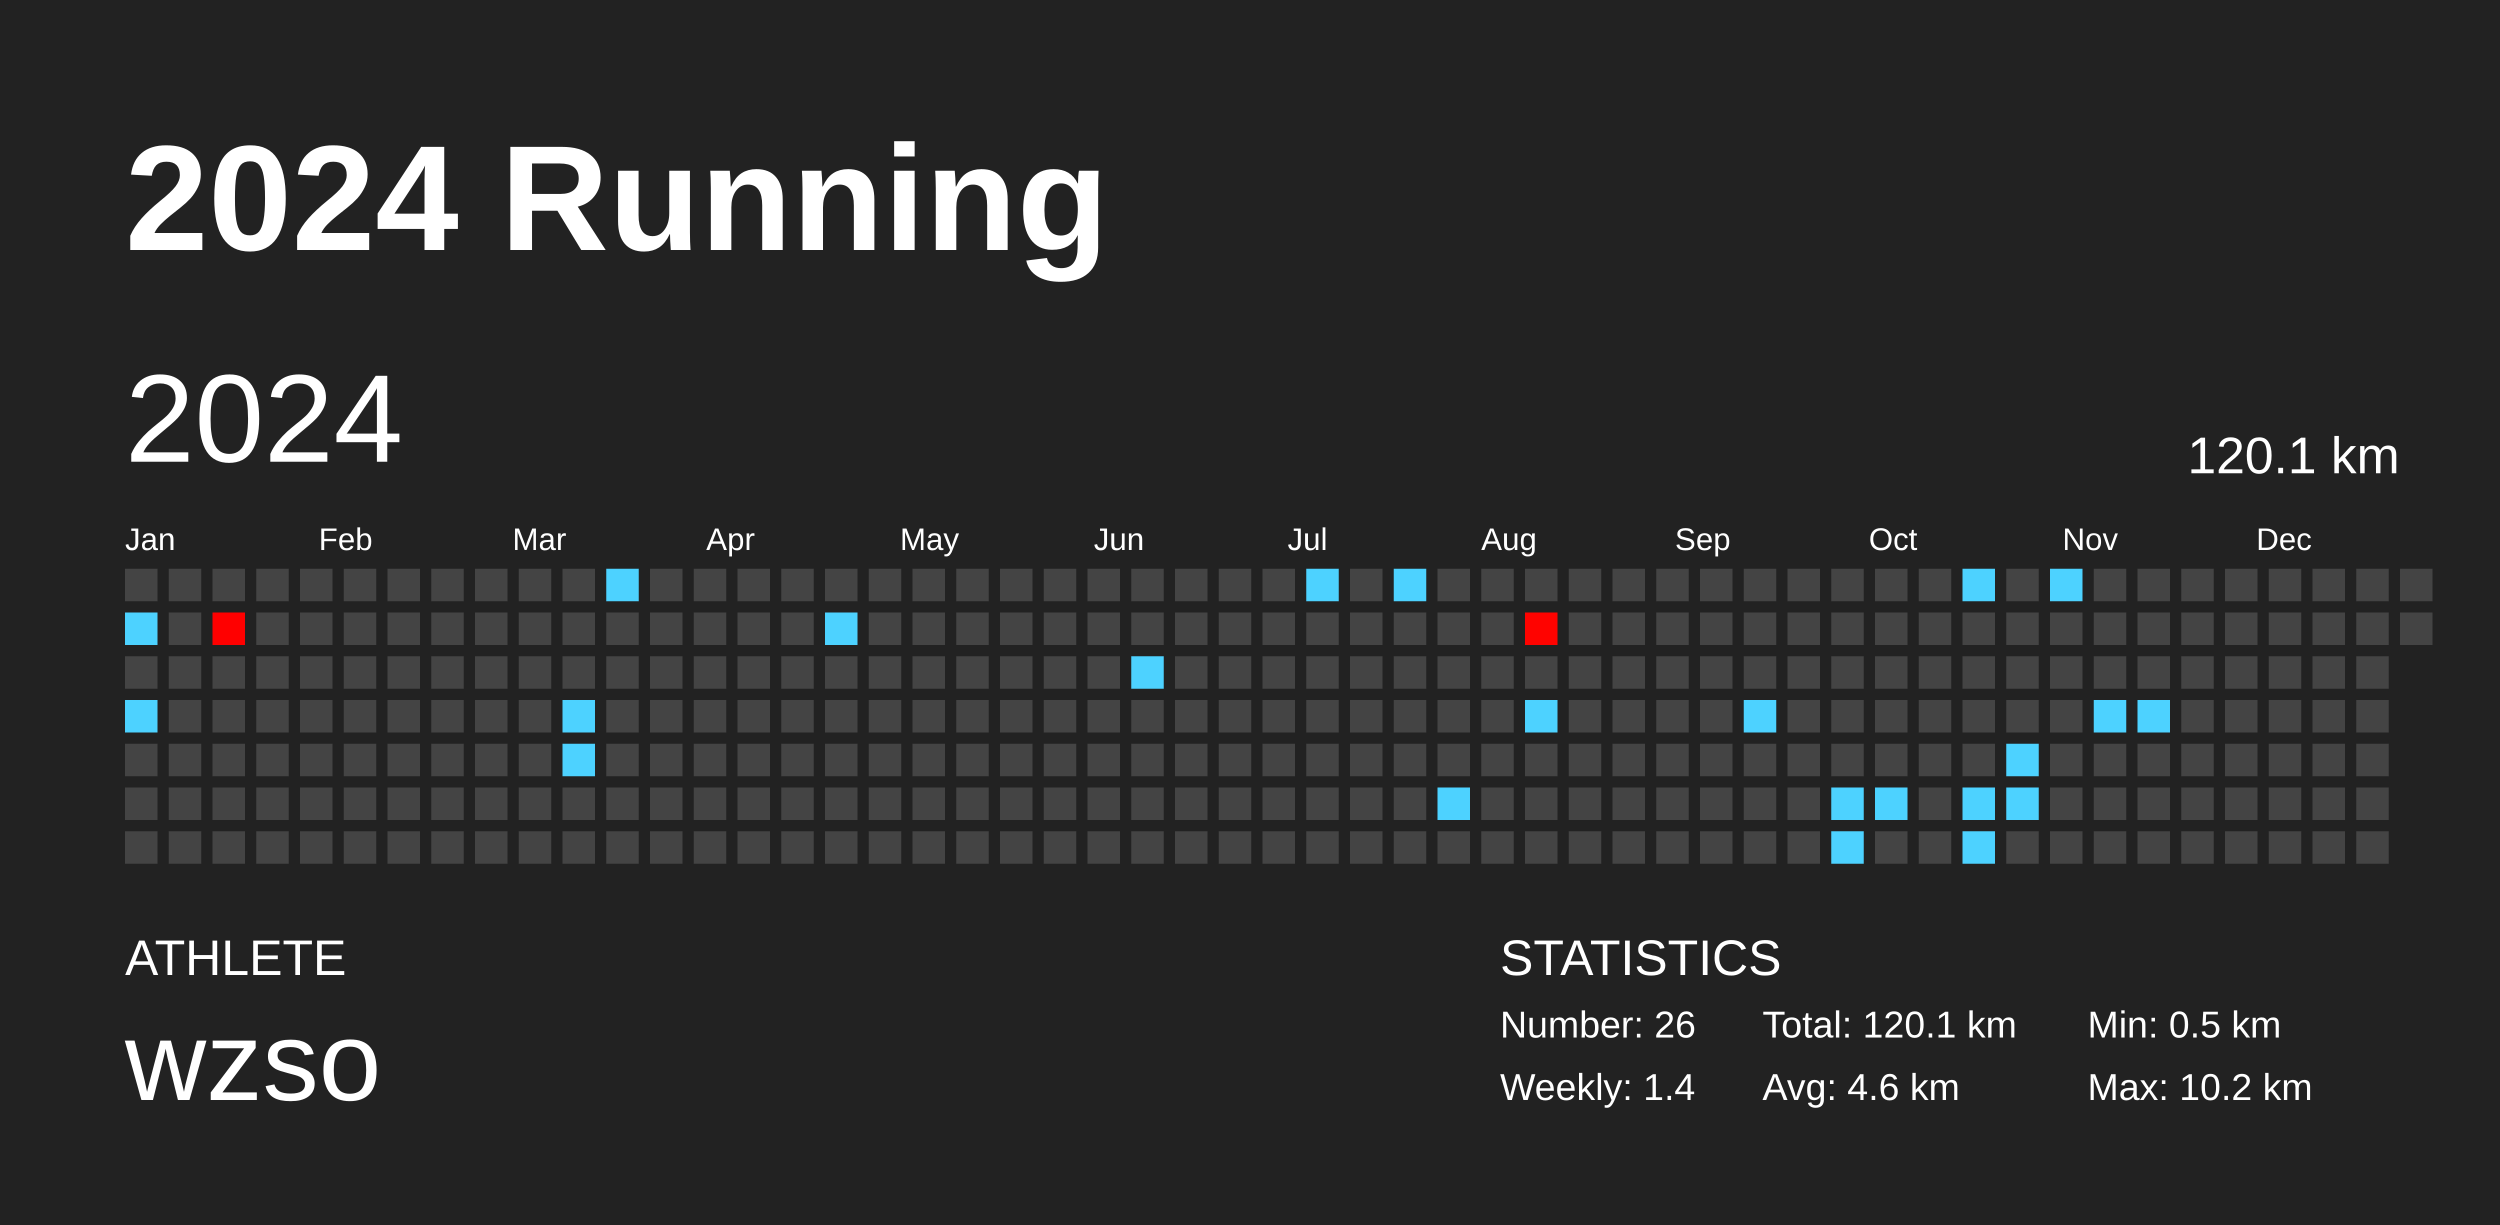
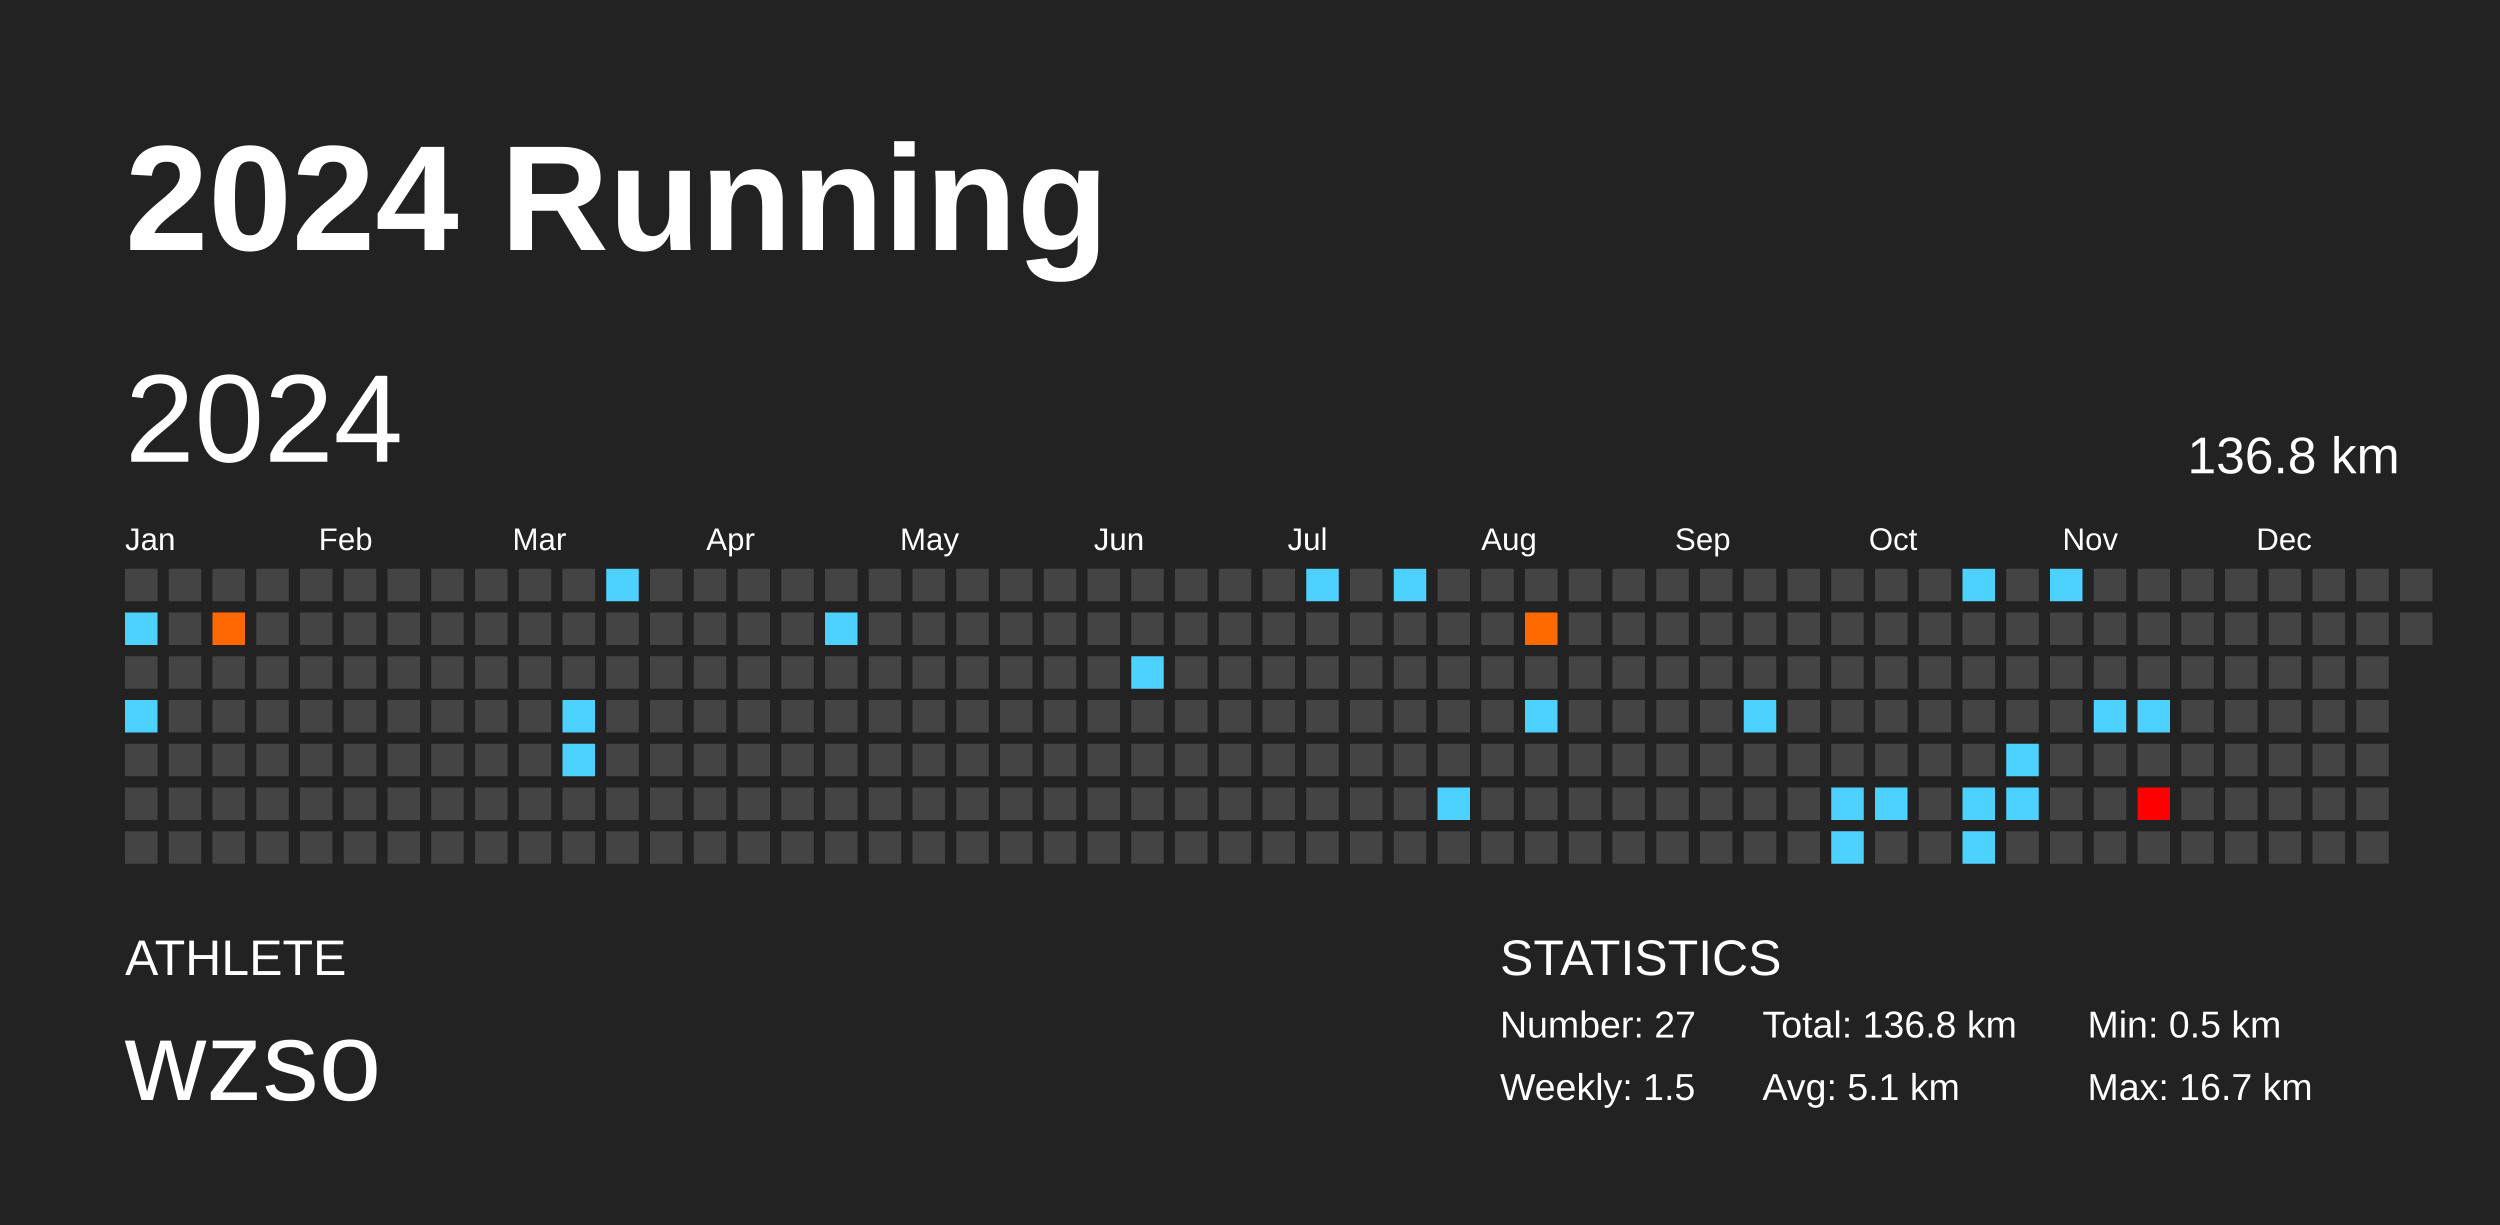
<svg xmlns="http://www.w3.org/2000/svg" baseProfile="full" height="98mm" version="1.1" viewBox="0,0,200,98" width="200mm">
  <defs />
  <rect fill="#222222" height="98" width="200" x="0" y="0" />
  <text fill="#FFFFFF" style="font-size:12px; font-family:Arial; font-weight:bold;" x="10" y="20">2024 Running</text>
  <text fill="#FFFFFF" style="font-size:4px; font-family:Arial" x="10" y="78">ATHLETE</text>
  <text fill="#FFFFFF" style="font-size:9px; font-family:Arial" x="10" y="88">wzso</text>
  <text fill="#FFFFFF" style="font-size:4px; font-family:Arial" x="120" y="78">STATISTICS</text>
-   <text fill="#FFFFFF" style="font-size:3px; font-family:Arial" x="120" y="83">Number: 26</text>
-   <text fill="#FFFFFF" style="font-size:3px; font-family:Arial" x="120" y="88">Weekly: 1.4</text>
-   <text fill="#FFFFFF" style="font-size:3px; font-family:Arial" x="141" y="83">Total: 120.1 km</text>
-   <text fill="#FFFFFF" style="font-size:3px; font-family:Arial" x="141" y="88">Avg: 4.6 km</text>
+   <text fill="#FFFFFF" style="font-size:3px; font-family:Arial" x="120" y="83">Number: 27</text>
+   <text fill="#FFFFFF" style="font-size:3px; font-family:Arial" x="120" y="88">Weekly: 1.5</text>
+   <text fill="#FFFFFF" style="font-size:3px; font-family:Arial" x="141" y="83">Total: 136.8 km</text>
+   <text fill="#FFFFFF" style="font-size:3px; font-family:Arial" x="141" y="88">Avg: 5.1 km</text>
  <text fill="#FFFFFF" style="font-size:3px; font-family:Arial" x="167" y="83">Min: 0.5 km</text>
-   <text fill="#FFFFFF" style="font-size:3px; font-family:Arial" x="167" y="88">Max: 10.2 km</text>
+   <text fill="#FFFFFF" style="font-size:3px; font-family:Arial" x="167" y="88">Max: 16.7 km</text>
  <text dominant-baseline="hanging" fill="#FFFFFF" style="font-size:10.0px; font-family:Arial;" x="10" y="30">2024</text>
-   <text dominant-baseline="hanging" fill="#FFFFFF" style="font-size:4.125px; font-family:Arial;" x="175" y="35">120.1 km</text>
+   <text dominant-baseline="hanging" fill="#FFFFFF" style="font-size:4.125px; font-family:Arial;" x="175" y="35">136.8 km</text>
  <text fill="#FFFFFF" style="font-size:2.5px; font-family:Arial" x="10.0" y="44">Jan</text>
  <text fill="#FFFFFF" style="font-size:2.5px; font-family:Arial" x="25.5" y="44">Feb</text>
  <text fill="#FFFFFF" style="font-size:2.5px; font-family:Arial" x="41.0" y="44">Mar</text>
  <text fill="#FFFFFF" style="font-size:2.5px; font-family:Arial" x="56.5" y="44">Apr</text>
  <text fill="#FFFFFF" style="font-size:2.5px; font-family:Arial" x="72.0" y="44">May</text>
  <text fill="#FFFFFF" style="font-size:2.5px; font-family:Arial" x="87.5" y="44">Jun</text>
  <text fill="#FFFFFF" style="font-size:2.5px; font-family:Arial" x="103.0" y="44">Jul</text>
  <text fill="#FFFFFF" style="font-size:2.5px; font-family:Arial" x="118.5" y="44">Aug</text>
  <text fill="#FFFFFF" style="font-size:2.5px; font-family:Arial" x="134.0" y="44">Sep</text>
  <text fill="#FFFFFF" style="font-size:2.5px; font-family:Arial" x="149.5" y="44">Oct</text>
  <text fill="#FFFFFF" style="font-size:2.5px; font-family:Arial" x="165.0" y="44">Nov</text>
  <text fill="#FFFFFF" style="font-size:2.5px; font-family:Arial" x="180.5" y="44">Dec</text>
  <rect fill="#444444" height="2.6" width="2.6" x="10.0" y="45.5" />
  <rect fill="#4dd2ff" height="2.6" width="2.6" x="10.0" y="49.0" />
  <rect fill="#444444" height="2.6" width="2.6" x="10.0" y="52.5" />
  <rect fill="#4dd2ff" height="2.6" width="2.6" x="10.0" y="56.0" />
  <rect fill="#444444" height="2.6" width="2.6" x="10.0" y="59.5" />
  <rect fill="#444444" height="2.6" width="2.6" x="10.0" y="63.0" />
  <rect fill="#444444" height="2.6" width="2.6" x="10.0" y="66.5" />
  <rect fill="#444444" height="2.6" width="2.6" x="13.5" y="45.5" />
  <rect fill="#444444" height="2.6" width="2.6" x="13.5" y="49.0" />
  <rect fill="#444444" height="2.6" width="2.6" x="13.5" y="52.5" />
  <rect fill="#444444" height="2.6" width="2.6" x="13.5" y="56.0" />
  <rect fill="#444444" height="2.6" width="2.6" x="13.5" y="59.5" />
  <rect fill="#444444" height="2.6" width="2.6" x="13.5" y="63.0" />
  <rect fill="#444444" height="2.6" width="2.6" x="13.5" y="66.5" />
  <rect fill="#444444" height="2.6" width="2.6" x="17.0" y="45.5" />
-   <rect fill="#ff0000" height="2.6" width="2.6" x="17.0" y="49.0" />
+   <rect fill="#ff6800" height="2.6" width="2.6" x="17.0" y="49.0" />
  <rect fill="#444444" height="2.6" width="2.6" x="17.0" y="52.5" />
  <rect fill="#444444" height="2.6" width="2.6" x="17.0" y="56.0" />
  <rect fill="#444444" height="2.6" width="2.6" x="17.0" y="59.5" />
  <rect fill="#444444" height="2.6" width="2.6" x="17.0" y="63.0" />
  <rect fill="#444444" height="2.6" width="2.6" x="17.0" y="66.5" />
  <rect fill="#444444" height="2.6" width="2.6" x="20.5" y="45.5" />
  <rect fill="#444444" height="2.6" width="2.6" x="20.5" y="49.0" />
  <rect fill="#444444" height="2.6" width="2.6" x="20.5" y="52.5" />
  <rect fill="#444444" height="2.6" width="2.6" x="20.5" y="56.0" />
  <rect fill="#444444" height="2.6" width="2.6" x="20.5" y="59.5" />
  <rect fill="#444444" height="2.6" width="2.6" x="20.5" y="63.0" />
  <rect fill="#444444" height="2.6" width="2.6" x="20.5" y="66.5" />
  <rect fill="#444444" height="2.6" width="2.6" x="24.0" y="45.5" />
  <rect fill="#444444" height="2.6" width="2.6" x="24.0" y="49.0" />
  <rect fill="#444444" height="2.6" width="2.6" x="24.0" y="52.5" />
  <rect fill="#444444" height="2.6" width="2.6" x="24.0" y="56.0" />
  <rect fill="#444444" height="2.6" width="2.6" x="24.0" y="59.5" />
  <rect fill="#444444" height="2.6" width="2.6" x="24.0" y="63.0" />
  <rect fill="#444444" height="2.6" width="2.6" x="24.0" y="66.5" />
  <rect fill="#444444" height="2.6" width="2.6" x="27.5" y="45.5" />
  <rect fill="#444444" height="2.6" width="2.6" x="27.5" y="49.0" />
  <rect fill="#444444" height="2.6" width="2.6" x="27.5" y="52.5" />
  <rect fill="#444444" height="2.6" width="2.6" x="27.5" y="56.0" />
  <rect fill="#444444" height="2.6" width="2.6" x="27.5" y="59.5" />
  <rect fill="#444444" height="2.6" width="2.6" x="27.5" y="63.0" />
  <rect fill="#444444" height="2.6" width="2.6" x="27.5" y="66.5" />
  <rect fill="#444444" height="2.6" width="2.6" x="31.0" y="45.5" />
  <rect fill="#444444" height="2.6" width="2.6" x="31.0" y="49.0" />
  <rect fill="#444444" height="2.6" width="2.6" x="31.0" y="52.5" />
  <rect fill="#444444" height="2.6" width="2.6" x="31.0" y="56.0" />
  <rect fill="#444444" height="2.6" width="2.6" x="31.0" y="59.5" />
  <rect fill="#444444" height="2.6" width="2.6" x="31.0" y="63.0" />
  <rect fill="#444444" height="2.6" width="2.6" x="31.0" y="66.5" />
  <rect fill="#444444" height="2.6" width="2.6" x="34.5" y="45.5" />
  <rect fill="#444444" height="2.6" width="2.6" x="34.5" y="49.0" />
  <rect fill="#444444" height="2.6" width="2.6" x="34.5" y="52.5" />
  <rect fill="#444444" height="2.6" width="2.6" x="34.5" y="56.0" />
  <rect fill="#444444" height="2.6" width="2.6" x="34.5" y="59.5" />
  <rect fill="#444444" height="2.6" width="2.6" x="34.5" y="63.0" />
  <rect fill="#444444" height="2.6" width="2.6" x="34.5" y="66.5" />
  <rect fill="#444444" height="2.6" width="2.6" x="38.0" y="45.5" />
  <rect fill="#444444" height="2.6" width="2.6" x="38.0" y="49.0" />
  <rect fill="#444444" height="2.6" width="2.6" x="38.0" y="52.5" />
  <rect fill="#444444" height="2.6" width="2.6" x="38.0" y="56.0" />
  <rect fill="#444444" height="2.6" width="2.6" x="38.0" y="59.5" />
  <rect fill="#444444" height="2.6" width="2.6" x="38.0" y="63.0" />
  <rect fill="#444444" height="2.6" width="2.6" x="38.0" y="66.5" />
  <rect fill="#444444" height="2.6" width="2.6" x="41.5" y="45.5" />
  <rect fill="#444444" height="2.6" width="2.6" x="41.5" y="49.0" />
  <rect fill="#444444" height="2.6" width="2.6" x="41.5" y="52.5" />
  <rect fill="#444444" height="2.6" width="2.6" x="41.5" y="56.0" />
  <rect fill="#444444" height="2.6" width="2.6" x="41.5" y="59.5" />
  <rect fill="#444444" height="2.6" width="2.6" x="41.5" y="63.0" />
  <rect fill="#444444" height="2.6" width="2.6" x="41.5" y="66.5" />
  <rect fill="#444444" height="2.6" width="2.6" x="45.0" y="45.5" />
  <rect fill="#444444" height="2.6" width="2.6" x="45.0" y="49.0" />
  <rect fill="#444444" height="2.6" width="2.6" x="45.0" y="52.5" />
  <rect fill="#4dd2ff" height="2.6" width="2.6" x="45.0" y="56.0" />
  <rect fill="#4dd2ff" height="2.6" width="2.6" x="45.0" y="59.5" />
  <rect fill="#444444" height="2.6" width="2.6" x="45.0" y="63.0" />
  <rect fill="#444444" height="2.6" width="2.6" x="45.0" y="66.5" />
  <rect fill="#4dd2ff" height="2.6" width="2.6" x="48.5" y="45.5" />
  <rect fill="#444444" height="2.6" width="2.6" x="48.5" y="49.0" />
  <rect fill="#444444" height="2.6" width="2.6" x="48.5" y="52.5" />
  <rect fill="#444444" height="2.6" width="2.6" x="48.5" y="56.0" />
  <rect fill="#444444" height="2.6" width="2.6" x="48.5" y="59.5" />
  <rect fill="#444444" height="2.6" width="2.6" x="48.5" y="63.0" />
  <rect fill="#444444" height="2.6" width="2.6" x="48.5" y="66.5" />
  <rect fill="#444444" height="2.6" width="2.6" x="52.0" y="45.5" />
  <rect fill="#444444" height="2.6" width="2.6" x="52.0" y="49.0" />
  <rect fill="#444444" height="2.6" width="2.6" x="52.0" y="52.5" />
  <rect fill="#444444" height="2.6" width="2.6" x="52.0" y="56.0" />
  <rect fill="#444444" height="2.6" width="2.6" x="52.0" y="59.5" />
  <rect fill="#444444" height="2.6" width="2.6" x="52.0" y="63.0" />
  <rect fill="#444444" height="2.6" width="2.6" x="52.0" y="66.5" />
  <rect fill="#444444" height="2.6" width="2.6" x="55.5" y="45.5" />
  <rect fill="#444444" height="2.6" width="2.6" x="55.5" y="49.0" />
  <rect fill="#444444" height="2.6" width="2.6" x="55.5" y="52.5" />
  <rect fill="#444444" height="2.6" width="2.6" x="55.5" y="56.0" />
  <rect fill="#444444" height="2.6" width="2.6" x="55.5" y="59.5" />
  <rect fill="#444444" height="2.6" width="2.6" x="55.5" y="63.0" />
  <rect fill="#444444" height="2.6" width="2.6" x="55.5" y="66.5" />
  <rect fill="#444444" height="2.6" width="2.6" x="59.0" y="45.5" />
  <rect fill="#444444" height="2.6" width="2.6" x="59.0" y="49.0" />
  <rect fill="#444444" height="2.6" width="2.6" x="59.0" y="52.5" />
  <rect fill="#444444" height="2.6" width="2.6" x="59.0" y="56.0" />
  <rect fill="#444444" height="2.6" width="2.6" x="59.0" y="59.5" />
  <rect fill="#444444" height="2.6" width="2.6" x="59.0" y="63.0" />
  <rect fill="#444444" height="2.6" width="2.6" x="59.0" y="66.5" />
  <rect fill="#444444" height="2.6" width="2.6" x="62.5" y="45.5" />
  <rect fill="#444444" height="2.6" width="2.6" x="62.5" y="49.0" />
  <rect fill="#444444" height="2.6" width="2.6" x="62.5" y="52.5" />
  <rect fill="#444444" height="2.6" width="2.6" x="62.5" y="56.0" />
  <rect fill="#444444" height="2.6" width="2.6" x="62.5" y="59.5" />
  <rect fill="#444444" height="2.6" width="2.6" x="62.5" y="63.0" />
  <rect fill="#444444" height="2.6" width="2.6" x="62.5" y="66.5" />
  <rect fill="#444444" height="2.6" width="2.6" x="66.0" y="45.5" />
  <rect fill="#4dd2ff" height="2.6" width="2.6" x="66.0" y="49.0" />
  <rect fill="#444444" height="2.6" width="2.6" x="66.0" y="52.5" />
  <rect fill="#444444" height="2.6" width="2.6" x="66.0" y="56.0" />
  <rect fill="#444444" height="2.6" width="2.6" x="66.0" y="59.5" />
  <rect fill="#444444" height="2.6" width="2.6" x="66.0" y="63.0" />
  <rect fill="#444444" height="2.6" width="2.6" x="66.0" y="66.5" />
  <rect fill="#444444" height="2.6" width="2.6" x="69.5" y="45.5" />
  <rect fill="#444444" height="2.6" width="2.6" x="69.5" y="49.0" />
  <rect fill="#444444" height="2.6" width="2.6" x="69.5" y="52.5" />
  <rect fill="#444444" height="2.6" width="2.6" x="69.5" y="56.0" />
  <rect fill="#444444" height="2.6" width="2.6" x="69.5" y="59.5" />
  <rect fill="#444444" height="2.6" width="2.6" x="69.5" y="63.0" />
  <rect fill="#444444" height="2.6" width="2.6" x="69.5" y="66.5" />
  <rect fill="#444444" height="2.6" width="2.6" x="73.0" y="45.5" />
  <rect fill="#444444" height="2.6" width="2.6" x="73.0" y="49.0" />
  <rect fill="#444444" height="2.6" width="2.6" x="73.0" y="52.5" />
  <rect fill="#444444" height="2.6" width="2.6" x="73.0" y="56.0" />
  <rect fill="#444444" height="2.6" width="2.6" x="73.0" y="59.5" />
  <rect fill="#444444" height="2.6" width="2.6" x="73.0" y="63.0" />
  <rect fill="#444444" height="2.6" width="2.6" x="73.0" y="66.5" />
  <rect fill="#444444" height="2.6" width="2.6" x="76.5" y="45.5" />
  <rect fill="#444444" height="2.6" width="2.6" x="76.5" y="49.0" />
  <rect fill="#444444" height="2.6" width="2.6" x="76.5" y="52.5" />
  <rect fill="#444444" height="2.6" width="2.6" x="76.5" y="56.0" />
  <rect fill="#444444" height="2.6" width="2.6" x="76.5" y="59.5" />
  <rect fill="#444444" height="2.6" width="2.6" x="76.5" y="63.0" />
  <rect fill="#444444" height="2.6" width="2.6" x="76.5" y="66.5" />
  <rect fill="#444444" height="2.6" width="2.6" x="80.0" y="45.5" />
  <rect fill="#444444" height="2.6" width="2.6" x="80.0" y="49.0" />
  <rect fill="#444444" height="2.6" width="2.6" x="80.0" y="52.5" />
  <rect fill="#444444" height="2.6" width="2.6" x="80.0" y="56.0" />
  <rect fill="#444444" height="2.6" width="2.6" x="80.0" y="59.5" />
  <rect fill="#444444" height="2.6" width="2.6" x="80.0" y="63.0" />
  <rect fill="#444444" height="2.6" width="2.6" x="80.0" y="66.5" />
  <rect fill="#444444" height="2.6" width="2.6" x="83.5" y="45.5" />
  <rect fill="#444444" height="2.6" width="2.6" x="83.5" y="49.0" />
  <rect fill="#444444" height="2.6" width="2.6" x="83.5" y="52.5" />
  <rect fill="#444444" height="2.6" width="2.6" x="83.5" y="56.0" />
  <rect fill="#444444" height="2.6" width="2.6" x="83.5" y="59.5" />
  <rect fill="#444444" height="2.6" width="2.6" x="83.5" y="63.0" />
  <rect fill="#444444" height="2.6" width="2.6" x="83.5" y="66.5" />
  <rect fill="#444444" height="2.6" width="2.6" x="87.0" y="45.5" />
  <rect fill="#444444" height="2.6" width="2.6" x="87.0" y="49.0" />
  <rect fill="#444444" height="2.6" width="2.6" x="87.0" y="52.5" />
  <rect fill="#444444" height="2.6" width="2.6" x="87.0" y="56.0" />
  <rect fill="#444444" height="2.6" width="2.6" x="87.0" y="59.5" />
  <rect fill="#444444" height="2.6" width="2.6" x="87.0" y="63.0" />
  <rect fill="#444444" height="2.6" width="2.6" x="87.0" y="66.5" />
  <rect fill="#444444" height="2.6" width="2.6" x="90.5" y="45.5" />
  <rect fill="#444444" height="2.6" width="2.6" x="90.5" y="49.0" />
  <rect fill="#4dd2ff" height="2.6" width="2.6" x="90.5" y="52.5" />
  <rect fill="#444444" height="2.6" width="2.6" x="90.5" y="56.0" />
  <rect fill="#444444" height="2.6" width="2.6" x="90.5" y="59.5" />
  <rect fill="#444444" height="2.6" width="2.6" x="90.5" y="63.0" />
  <rect fill="#444444" height="2.6" width="2.6" x="90.5" y="66.5" />
  <rect fill="#444444" height="2.6" width="2.6" x="94.0" y="45.5" />
  <rect fill="#444444" height="2.6" width="2.6" x="94.0" y="49.0" />
  <rect fill="#444444" height="2.6" width="2.6" x="94.0" y="52.5" />
  <rect fill="#444444" height="2.6" width="2.6" x="94.0" y="56.0" />
  <rect fill="#444444" height="2.6" width="2.6" x="94.0" y="59.5" />
  <rect fill="#444444" height="2.6" width="2.6" x="94.0" y="63.0" />
  <rect fill="#444444" height="2.6" width="2.6" x="94.0" y="66.5" />
  <rect fill="#444444" height="2.6" width="2.6" x="97.5" y="45.5" />
  <rect fill="#444444" height="2.6" width="2.6" x="97.5" y="49.0" />
  <rect fill="#444444" height="2.6" width="2.6" x="97.5" y="52.5" />
  <rect fill="#444444" height="2.6" width="2.6" x="97.5" y="56.0" />
  <rect fill="#444444" height="2.6" width="2.6" x="97.5" y="59.5" />
  <rect fill="#444444" height="2.6" width="2.6" x="97.5" y="63.0" />
  <rect fill="#444444" height="2.6" width="2.6" x="97.5" y="66.5" />
  <rect fill="#444444" height="2.6" width="2.6" x="101.0" y="45.5" />
  <rect fill="#444444" height="2.6" width="2.6" x="101.0" y="49.0" />
  <rect fill="#444444" height="2.6" width="2.6" x="101.0" y="52.5" />
  <rect fill="#444444" height="2.6" width="2.6" x="101.0" y="56.0" />
  <rect fill="#444444" height="2.6" width="2.6" x="101.0" y="59.5" />
  <rect fill="#444444" height="2.6" width="2.6" x="101.0" y="63.0" />
  <rect fill="#444444" height="2.6" width="2.6" x="101.0" y="66.5" />
  <rect fill="#4dd2ff" height="2.6" width="2.6" x="104.5" y="45.5" />
  <rect fill="#444444" height="2.6" width="2.6" x="104.5" y="49.0" />
  <rect fill="#444444" height="2.6" width="2.6" x="104.5" y="52.5" />
  <rect fill="#444444" height="2.6" width="2.6" x="104.5" y="56.0" />
  <rect fill="#444444" height="2.6" width="2.6" x="104.5" y="59.5" />
  <rect fill="#444444" height="2.6" width="2.6" x="104.5" y="63.0" />
  <rect fill="#444444" height="2.6" width="2.6" x="104.5" y="66.5" />
  <rect fill="#444444" height="2.6" width="2.6" x="108.0" y="45.5" />
  <rect fill="#444444" height="2.6" width="2.6" x="108.0" y="49.0" />
  <rect fill="#444444" height="2.6" width="2.6" x="108.0" y="52.5" />
  <rect fill="#444444" height="2.6" width="2.6" x="108.0" y="56.0" />
  <rect fill="#444444" height="2.6" width="2.6" x="108.0" y="59.5" />
  <rect fill="#444444" height="2.6" width="2.6" x="108.0" y="63.0" />
  <rect fill="#444444" height="2.6" width="2.6" x="108.0" y="66.5" />
  <rect fill="#4dd2ff" height="2.6" width="2.6" x="111.5" y="45.5" />
  <rect fill="#444444" height="2.6" width="2.6" x="111.5" y="49.0" />
  <rect fill="#444444" height="2.6" width="2.6" x="111.5" y="52.5" />
  <rect fill="#444444" height="2.6" width="2.6" x="111.5" y="56.0" />
  <rect fill="#444444" height="2.6" width="2.6" x="111.5" y="59.5" />
  <rect fill="#444444" height="2.6" width="2.6" x="111.5" y="63.0" />
  <rect fill="#444444" height="2.6" width="2.6" x="111.5" y="66.5" />
  <rect fill="#444444" height="2.6" width="2.6" x="115.0" y="45.5" />
  <rect fill="#444444" height="2.6" width="2.6" x="115.0" y="49.0" />
  <rect fill="#444444" height="2.6" width="2.6" x="115.0" y="52.5" />
  <rect fill="#444444" height="2.6" width="2.6" x="115.0" y="56.0" />
  <rect fill="#444444" height="2.6" width="2.6" x="115.0" y="59.5" />
  <rect fill="#4dd2ff" height="2.6" width="2.6" x="115.0" y="63.0" />
  <rect fill="#444444" height="2.6" width="2.6" x="115.0" y="66.5" />
  <rect fill="#444444" height="2.6" width="2.6" x="118.5" y="45.5" />
  <rect fill="#444444" height="2.6" width="2.6" x="118.5" y="49.0" />
  <rect fill="#444444" height="2.6" width="2.6" x="118.5" y="52.5" />
  <rect fill="#444444" height="2.6" width="2.6" x="118.5" y="56.0" />
  <rect fill="#444444" height="2.6" width="2.6" x="118.5" y="59.5" />
  <rect fill="#444444" height="2.6" width="2.6" x="118.5" y="63.0" />
  <rect fill="#444444" height="2.6" width="2.6" x="118.5" y="66.5" />
  <rect fill="#444444" height="2.6" width="2.6" x="122.0" y="45.5" />
-   <rect fill="#ff0300" height="2.6" width="2.6" x="122.0" y="49.0" />
+   <rect fill="#ff6a00" height="2.6" width="2.6" x="122.0" y="49.0" />
  <rect fill="#444444" height="2.6" width="2.6" x="122.0" y="52.5" />
  <rect fill="#4dd2ff" height="2.6" width="2.6" x="122.0" y="56.0" />
  <rect fill="#444444" height="2.6" width="2.6" x="122.0" y="59.5" />
  <rect fill="#444444" height="2.6" width="2.6" x="122.0" y="63.0" />
  <rect fill="#444444" height="2.6" width="2.6" x="122.0" y="66.5" />
  <rect fill="#444444" height="2.6" width="2.6" x="125.5" y="45.5" />
  <rect fill="#444444" height="2.6" width="2.6" x="125.5" y="49.0" />
  <rect fill="#444444" height="2.6" width="2.6" x="125.5" y="52.5" />
  <rect fill="#444444" height="2.6" width="2.6" x="125.5" y="56.0" />
  <rect fill="#444444" height="2.6" width="2.6" x="125.5" y="59.5" />
  <rect fill="#444444" height="2.6" width="2.6" x="125.5" y="63.0" />
  <rect fill="#444444" height="2.6" width="2.6" x="125.5" y="66.5" />
  <rect fill="#444444" height="2.6" width="2.6" x="129.0" y="45.5" />
  <rect fill="#444444" height="2.6" width="2.6" x="129.0" y="49.0" />
  <rect fill="#444444" height="2.6" width="2.6" x="129.0" y="52.5" />
  <rect fill="#444444" height="2.6" width="2.6" x="129.0" y="56.0" />
  <rect fill="#444444" height="2.6" width="2.6" x="129.0" y="59.5" />
  <rect fill="#444444" height="2.6" width="2.6" x="129.0" y="63.0" />
  <rect fill="#444444" height="2.6" width="2.6" x="129.0" y="66.5" />
  <rect fill="#444444" height="2.6" width="2.6" x="132.5" y="45.5" />
  <rect fill="#444444" height="2.6" width="2.6" x="132.5" y="49.0" />
  <rect fill="#444444" height="2.6" width="2.6" x="132.5" y="52.5" />
  <rect fill="#444444" height="2.6" width="2.6" x="132.5" y="56.0" />
  <rect fill="#444444" height="2.6" width="2.6" x="132.5" y="59.5" />
  <rect fill="#444444" height="2.6" width="2.6" x="132.5" y="63.0" />
  <rect fill="#444444" height="2.6" width="2.6" x="132.5" y="66.5" />
  <rect fill="#444444" height="2.6" width="2.6" x="136.0" y="45.5" />
  <rect fill="#444444" height="2.6" width="2.6" x="136.0" y="49.0" />
  <rect fill="#444444" height="2.6" width="2.6" x="136.0" y="52.5" />
  <rect fill="#444444" height="2.6" width="2.6" x="136.0" y="56.0" />
  <rect fill="#444444" height="2.6" width="2.6" x="136.0" y="59.5" />
  <rect fill="#444444" height="2.6" width="2.6" x="136.0" y="63.0" />
  <rect fill="#444444" height="2.6" width="2.6" x="136.0" y="66.5" />
  <rect fill="#444444" height="2.6" width="2.6" x="139.5" y="45.5" />
  <rect fill="#444444" height="2.6" width="2.6" x="139.5" y="49.0" />
  <rect fill="#444444" height="2.6" width="2.6" x="139.5" y="52.5" />
  <rect fill="#4dd2ff" height="2.6" width="2.6" x="139.5" y="56.0" />
  <rect fill="#444444" height="2.6" width="2.6" x="139.5" y="59.5" />
  <rect fill="#444444" height="2.6" width="2.6" x="139.5" y="63.0" />
  <rect fill="#444444" height="2.6" width="2.6" x="139.5" y="66.5" />
  <rect fill="#444444" height="2.6" width="2.6" x="143.0" y="45.5" />
  <rect fill="#444444" height="2.6" width="2.6" x="143.0" y="49.0" />
  <rect fill="#444444" height="2.6" width="2.6" x="143.0" y="52.5" />
  <rect fill="#444444" height="2.6" width="2.6" x="143.0" y="56.0" />
  <rect fill="#444444" height="2.6" width="2.6" x="143.0" y="59.5" />
  <rect fill="#444444" height="2.6" width="2.6" x="143.0" y="63.0" />
  <rect fill="#444444" height="2.6" width="2.6" x="143.0" y="66.5" />
  <rect fill="#444444" height="2.6" width="2.6" x="146.5" y="45.5" />
  <rect fill="#444444" height="2.6" width="2.6" x="146.5" y="49.0" />
  <rect fill="#444444" height="2.6" width="2.6" x="146.5" y="52.5" />
  <rect fill="#444444" height="2.6" width="2.6" x="146.5" y="56.0" />
  <rect fill="#444444" height="2.6" width="2.6" x="146.5" y="59.5" />
  <rect fill="#4dd2ff" height="2.6" width="2.6" x="146.5" y="63.0" />
  <rect fill="#4dd2ff" height="2.6" width="2.6" x="146.5" y="66.5" />
  <rect fill="#444444" height="2.6" width="2.6" x="150.0" y="45.5" />
  <rect fill="#444444" height="2.6" width="2.6" x="150.0" y="49.0" />
  <rect fill="#444444" height="2.6" width="2.6" x="150.0" y="52.5" />
  <rect fill="#444444" height="2.6" width="2.6" x="150.0" y="56.0" />
  <rect fill="#444444" height="2.6" width="2.6" x="150.0" y="59.5" />
  <rect fill="#4dd2ff" height="2.6" width="2.6" x="150.0" y="63.0" />
  <rect fill="#444444" height="2.6" width="2.6" x="150.0" y="66.5" />
  <rect fill="#444444" height="2.6" width="2.6" x="153.5" y="45.5" />
  <rect fill="#444444" height="2.6" width="2.6" x="153.5" y="49.0" />
  <rect fill="#444444" height="2.6" width="2.6" x="153.5" y="52.5" />
  <rect fill="#444444" height="2.6" width="2.6" x="153.5" y="56.0" />
  <rect fill="#444444" height="2.6" width="2.6" x="153.5" y="59.5" />
  <rect fill="#444444" height="2.6" width="2.6" x="153.5" y="63.0" />
  <rect fill="#444444" height="2.6" width="2.6" x="153.5" y="66.5" />
  <rect fill="#4dd2ff" height="2.6" width="2.6" x="157.0" y="45.5" />
  <rect fill="#444444" height="2.6" width="2.6" x="157.0" y="49.0" />
  <rect fill="#444444" height="2.6" width="2.6" x="157.0" y="52.5" />
  <rect fill="#444444" height="2.6" width="2.6" x="157.0" y="56.0" />
  <rect fill="#444444" height="2.6" width="2.6" x="157.0" y="59.5" />
  <rect fill="#4dd2ff" height="2.6" width="2.6" x="157.0" y="63.0" />
  <rect fill="#4dd2ff" height="2.6" width="2.6" x="157.0" y="66.5" />
  <rect fill="#444444" height="2.6" width="2.6" x="160.5" y="45.5" />
  <rect fill="#444444" height="2.6" width="2.6" x="160.5" y="49.0" />
  <rect fill="#444444" height="2.6" width="2.6" x="160.5" y="52.5" />
  <rect fill="#444444" height="2.6" width="2.6" x="160.5" y="56.0" />
  <rect fill="#4dd2ff" height="2.6" width="2.6" x="160.5" y="59.5" />
  <rect fill="#4dd2ff" height="2.6" width="2.6" x="160.5" y="63.0" />
  <rect fill="#444444" height="2.6" width="2.6" x="160.5" y="66.5" />
  <rect fill="#4dd2ff" height="2.6" width="2.6" x="164.0" y="45.5" />
  <rect fill="#444444" height="2.6" width="2.6" x="164.0" y="49.0" />
  <rect fill="#444444" height="2.6" width="2.6" x="164.0" y="52.5" />
  <rect fill="#444444" height="2.6" width="2.6" x="164.0" y="56.0" />
  <rect fill="#444444" height="2.6" width="2.6" x="164.0" y="59.5" />
  <rect fill="#444444" height="2.6" width="2.6" x="164.0" y="63.0" />
  <rect fill="#444444" height="2.6" width="2.6" x="164.0" y="66.5" />
  <rect fill="#444444" height="2.6" width="2.6" x="167.5" y="45.5" />
  <rect fill="#444444" height="2.6" width="2.6" x="167.5" y="49.0" />
  <rect fill="#444444" height="2.6" width="2.6" x="167.5" y="52.5" />
  <rect fill="#4dd2ff" height="2.6" width="2.6" x="167.5" y="56.0" />
  <rect fill="#444444" height="2.6" width="2.6" x="167.5" y="59.5" />
  <rect fill="#444444" height="2.6" width="2.6" x="167.5" y="63.0" />
  <rect fill="#444444" height="2.6" width="2.6" x="167.5" y="66.5" />
  <rect fill="#444444" height="2.6" width="2.6" x="171.0" y="45.5" />
  <rect fill="#444444" height="2.6" width="2.6" x="171.0" y="49.0" />
  <rect fill="#444444" height="2.6" width="2.6" x="171.0" y="52.5" />
  <rect fill="#4dd2ff" height="2.6" width="2.6" x="171.0" y="56.0" />
  <rect fill="#444444" height="2.6" width="2.6" x="171.0" y="59.5" />
-   <rect fill="#444444" height="2.6" width="2.6" x="171.0" y="63.0" />
+   <rect fill="#ff0000" height="2.6" width="2.6" x="171.0" y="63.0" />
  <rect fill="#444444" height="2.6" width="2.6" x="171.0" y="66.5" />
  <rect fill="#444444" height="2.6" width="2.6" x="174.5" y="45.5" />
  <rect fill="#444444" height="2.6" width="2.6" x="174.5" y="49.0" />
  <rect fill="#444444" height="2.6" width="2.6" x="174.5" y="52.5" />
  <rect fill="#444444" height="2.6" width="2.6" x="174.5" y="56.0" />
  <rect fill="#444444" height="2.6" width="2.6" x="174.5" y="59.5" />
  <rect fill="#444444" height="2.6" width="2.6" x="174.5" y="63.0" />
  <rect fill="#444444" height="2.6" width="2.6" x="174.5" y="66.5" />
  <rect fill="#444444" height="2.6" width="2.6" x="178.0" y="45.5" />
  <rect fill="#444444" height="2.6" width="2.6" x="178.0" y="49.0" />
  <rect fill="#444444" height="2.6" width="2.6" x="178.0" y="52.5" />
  <rect fill="#444444" height="2.6" width="2.6" x="178.0" y="56.0" />
  <rect fill="#444444" height="2.6" width="2.6" x="178.0" y="59.5" />
  <rect fill="#444444" height="2.6" width="2.6" x="178.0" y="63.0" />
  <rect fill="#444444" height="2.6" width="2.6" x="178.0" y="66.5" />
  <rect fill="#444444" height="2.6" width="2.6" x="181.5" y="45.5" />
  <rect fill="#444444" height="2.6" width="2.6" x="181.5" y="49.0" />
  <rect fill="#444444" height="2.6" width="2.6" x="181.5" y="52.5" />
  <rect fill="#444444" height="2.6" width="2.6" x="181.5" y="56.0" />
  <rect fill="#444444" height="2.6" width="2.6" x="181.5" y="59.5" />
  <rect fill="#444444" height="2.6" width="2.6" x="181.5" y="63.0" />
  <rect fill="#444444" height="2.6" width="2.6" x="181.5" y="66.5" />
  <rect fill="#444444" height="2.6" width="2.6" x="185.0" y="45.5" />
  <rect fill="#444444" height="2.6" width="2.6" x="185.0" y="49.0" />
  <rect fill="#444444" height="2.6" width="2.6" x="185.0" y="52.5" />
  <rect fill="#444444" height="2.6" width="2.6" x="185.0" y="56.0" />
  <rect fill="#444444" height="2.6" width="2.6" x="185.0" y="59.5" />
  <rect fill="#444444" height="2.6" width="2.6" x="185.0" y="63.0" />
  <rect fill="#444444" height="2.6" width="2.6" x="185.0" y="66.5" />
  <rect fill="#444444" height="2.6" width="2.6" x="188.5" y="45.5" />
  <rect fill="#444444" height="2.6" width="2.6" x="188.5" y="49.0" />
  <rect fill="#444444" height="2.6" width="2.6" x="188.5" y="52.5" />
  <rect fill="#444444" height="2.6" width="2.6" x="188.5" y="56.0" />
  <rect fill="#444444" height="2.6" width="2.6" x="188.5" y="59.5" />
  <rect fill="#444444" height="2.6" width="2.6" x="188.5" y="63.0" />
  <rect fill="#444444" height="2.6" width="2.6" x="188.5" y="66.5" />
  <rect fill="#444444" height="2.6" width="2.6" x="192.0" y="45.5" />
  <rect fill="#444444" height="2.6" width="2.6" x="192.0" y="49.0" />
</svg>
